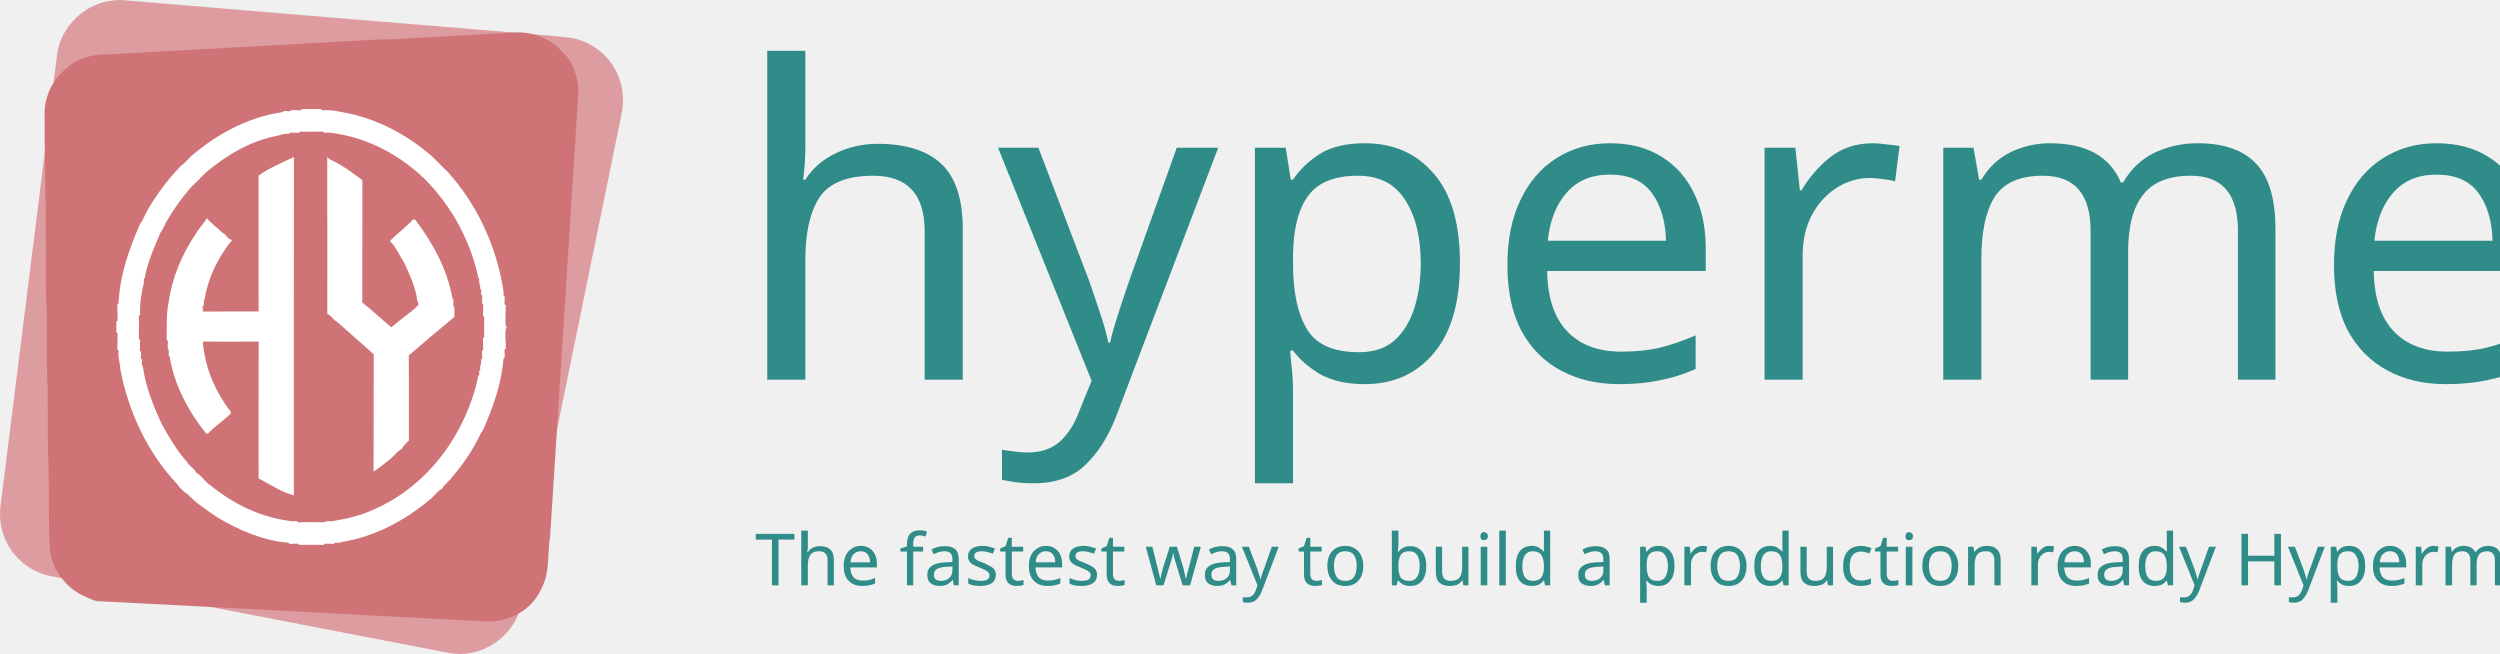
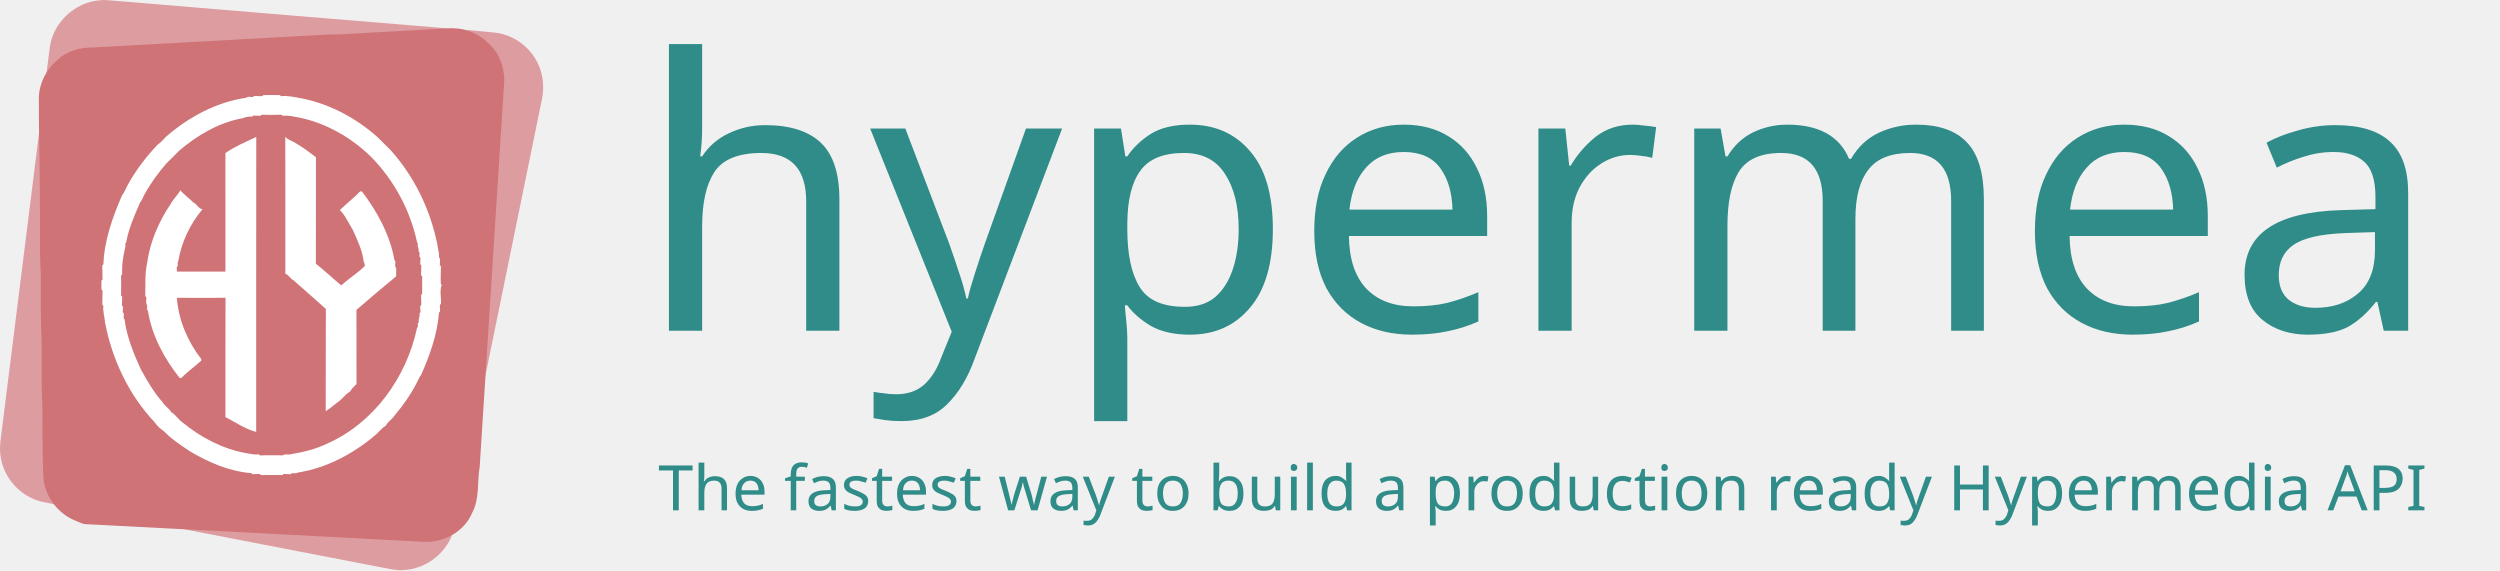
- <svg xmlns="http://www.w3.org/2000/svg" width="130.55mm" height="34.149mm" viewBox="0 0 130.55 34.149" version="1.1" id="svg5" xml:space="preserve">
+ <svg xmlns="http://www.w3.org/2000/svg" width="149.738mm" height="34.149mm" viewBox="0 0 149.738 34.149" version="1.1" id="svg5" xml:space="preserve">
  <defs id="defs2">
    <rect x="185.749" y="246.069" width="384.902" height="116.811" id="rect1093" />
  </defs>
  <g id="layer1" transform="translate(-11.22464,-17.83493)">
    <text xml:space="preserve" transform="matrix(1.872234,0,0,1.872234,-298.4002,-443.6501)" id="text1091" style="font-style:normal;font-variant:normal;font-weight:normal;font-stretch:normal;font-size:12.059px;font-family:Italiana;-inkscape-font-specification:'Italiana, Normal';font-variant-ligatures:normal;font-variant-caps:normal;font-variant-numeric:normal;font-variant-east-asian:normal;white-space:pre;shape-inside:url(#rect1093);display:inline;fill:#308c88;fill-opacity:1;stroke:#808080;stroke-width:0;stroke-dasharray:none">
-       <tspan x="185.748" y="257.078" id="tspan3088">hypermea</tspan>
+       <tspan x="185.748" y="257.072" id="tspan863">hypermea</tspan>
    </text>
    <text xml:space="preserve" style="font-style:normal;font-variant:normal;font-weight:normal;font-stretch:normal;font-size:3.764px;font-family:Calibri;-inkscape-font-specification:'Calibri, Normal';font-variant-ligatures:normal;font-variant-caps:normal;font-variant-numeric:normal;font-variant-east-asian:normal;fill:#308c88;fill-opacity:1;stroke:#808080;stroke-width:0" x="50.661" y="48.401" id="text419">
      <tspan id="tspan417" style="font-style:normal;font-variant:normal;font-weight:normal;font-stretch:normal;font-size:3.764px;font-family:Calibri;-inkscape-font-specification:'Calibri, Normal';font-variant-ligatures:normal;font-variant-caps:normal;font-variant-numeric:normal;font-variant-east-asian:normal;fill:#308c88;fill-opacity:1;stroke-width:0" x="50.661" y="48.401">The fastest way to build a production ready Hypermedia API</tspan>
    </text>
    <g id="layer1-2" transform="matrix(0.4953244,0,0,0.4953244,-10.3006,-2.622804)">
      <g id="g145" transform="matrix(0.101973,0,0,0.101973,42.90972,40.99535)">
        <g id="#ffffffff" />
        <g id="#dd9da0ff">
          <path fill="#dd9da0" opacity="1" d="m 123.36,3.37 c 3.22,-0.4 6.48,-0.5 9.72,-0.16 128.65,10.87 257.33,21.35 386,32.02 24.65,2.2 49.35,3.94 73.96,6.51 19.12,2.46 36.81,13.95 46.82,30.43 8.86,14.1 11.59,31.65 8.26,47.89 -28.3,138.38 -56.6,276.75 -84.89,415.13 -6.01,31.63 -12.88,63.09 -19.44,94.61 -6.42,27.51 -32.62,48.42 -60.77,49.23 -8.96,0.48 -17.7,-1.84 -26.44,-3.46 -128,-24.71 -256,-49.4 -384,-74.13 C 62.44,599.34 51.86,598.32 42.53,593.5 22.84,584.29 8.53,564.64 5.93,543.04 4.29,532.35 6.63,521.66 7.79,511.06 26.84,360.45 45.36,209.77 64.38,59.16 68.34,29.95 93.94,5.66 123.36,3.37 Z" id="path133" />
        </g>
      </g>
      <g id="g181" transform="matrix(0.101973,0,0,0.101973,47.86928,44.47616)">
        <g id="#ffffffff-0" />
        <g id="#cf7377ff">
          <path fill="#cf7377" opacity="1" d="m 473.27,3.27 c 5.91,-0.34 11.84,-0.52 17.75,-0.85 17.74,-0.67 35.48,7 47.29,20.23 11.09,10.2 15.79,25.63 16.48,40.32 -9.76,153.21 -19.47,306.45 -29.26,459.67 -3.12,18.21 0.18,37.96 -9.11,54.73 -9.26,22.27 -34.19,35.36 -57.73,33.98 C 324.67,604.44 190.66,597.08 56.65,590.33 52.61,589.36 48.96,587.27 45.08,585.83 25.84,577.71 11.48,559.24 8.52,538.55 6.09,503.11 8.12,467.47 6.23,432 6.28,412 5.96,392 6.05,372 4.62,345.71 5.29,319.33 5.05,293 3.32,264.71 4.63,236.33 4.01,208 4.11,166.68 2.58,125.37 2.82,84.04 3.44,66.83 12.1,50.25 25.48,39.49 36.66,28.68 52.85,25.03 67.98,25.1 149.8,20.51 231.64,16.09 313.47,11.58 328.65,10.84 343.81,9.44 359.03,9.63 397.11,7.42 435.2,5.49 473.27,3.27 Z" id="path169" />
        </g>
      </g>
      <g id="#ffffffff-8" transform="matrix(0.101973,0,0,0.101973,55.34565,52.42184)" />
      <g id="#000000ff" transform="matrix(0.101973,0,0,0.101973,55.34565,52.42184)" style="fill:#ffffff">
        <path fill="#000000" opacity="1" d="m 194.3,5.03 c 0.38,-0.33 1.14,-1 1.51,-1.34 6.46,0.09 12.92,0.1 19.38,0 0.37,0.33 1.12,1 1.49,1.34 7.05,-0.85 13.74,0.64 20.5,1.84 35.22,6.05 68.17,23.56 94.62,47.34 4.92,5.07 9.93,10.05 14.98,14.99 28.06,31.23 47.02,70.59 55.24,111.66 0.53,5.21 2.55,10.15 1.96,15.44 0.33,0.39 0.98,1.15 1.31,1.53 -0.11,2.5 -0.2,5 -0.32,7.49 0.34,0.38 1,1.13 1.33,1.51 -0.08,6.86 -0.51,13.74 -0.18,20.59 0.29,0.35 0.86,1.04 1.15,1.38 -2.92,6.84 -0.39,15.01 -0.98,22.37 -0.33,0.38 -0.99,1.15 -1.32,1.53 0.12,2.49 0.21,4.98 0.32,7.47 -0.33,0.39 -0.98,1.15 -1.31,1.54 -1.98,25.38 -10.79,50.42 -21.2,73.81 -1.1,1.38 -2.07,2.86 -2.8,4.47 -7.45,16.01 -17.67,30.61 -28.98,44.06 -2.89,4.36 -7.8,7.01 -10.15,11.8 -5.29,2.8 -8.47,8.14 -13.14,11.7 -25.93,21.82 -57.28,38.38 -90.96,43.74 -2.16,1.29 -4.69,0.82 -7.06,0.7 -0.38,0.32 -1.14,0.97 -1.52,1.29 -2.83,-0.12 -5.65,-0.19 -8.48,-0.31 -0.37,0.34 -1.13,1 -1.5,1.33 -8.46,-0.19 -16.92,-0.18 -25.38,0 -0.38,-0.33 -1.14,-1 -1.52,-1.33 -2.82,0.12 -5.64,0.19 -8.46,0.3 -0.38,-0.31 -1.14,-0.95 -1.53,-1.27 -25.89,-2.03 -50.81,-12.87 -73.12,-26.15 -10.63,-7.2 -21.54,-14.28 -30.43,-23.59 -4.39,-2.83 -8.28,-6.55 -11.2,-10.88 C 35.9,358.95 16.21,316.65 7.9,273.12 7.63,266.55 5.13,260.4 6.03,253.71 c -0.33,-0.38 -1,-1.15 -1.33,-1.53 0.12,-5.5 0.25,-11.01 0.34,-16.51 -0.34,-0.37 -1.02,-1.11 -1.36,-1.48 0.06,-3.46 0.05,-6.92 0,-10.38 0.34,-0.37 1.02,-1.12 1.36,-1.5 -0.1,-5.5 -0.22,-10.99 -0.34,-16.49 0.33,-0.38 1,-1.14 1.33,-1.51 1.05,-28.06 10.83,-55.91 22.16,-81.82 2.84,-3.52 4.34,-7.87 6.44,-11.84 C 44.29,93 56.6,76.91 70.41,62.41 74.39,59.83 77.3,55.96 80.7,52.69 107.43,29.65 140.21,11.92 175.34,6.88 c 2.11,-2.06 5.27,-0.76 7.88,-0.84 0.4,-0.33 1.21,-0.98 1.61,-1.31 3.16,0.09 6.32,0.14 9.47,0.3 m -2.12,23.29 c -2.82,-0.08 -5.64,-0.15 -8.45,-0.34 -0.39,0.32 -1.17,0.97 -1.56,1.29 -3.77,-0.32 -7.66,0.49 -11.04,1.87 -28.09,4.99 -53.83,20.2 -75.39,38.6 -4.91,5.09 -9.9,10.1 -15,15 -9.72,11.16 -18.44,23.32 -25.76,36.24 -1.83,3.52 -3.13,7.37 -5.67,10.48 -6.42,15.13 -13.36,30.41 -16.24,46.73 -0.27,0.4 -0.82,1.21 -1.09,1.61 0.06,0.83 0.17,2.5 0.22,3.33 -2.67,10.54 -4.47,21.77 -3.88,33.05 -0.34,0.37 -1.01,1.12 -1.34,1.49 0.19,7.86 0.2,15.73 -0.03,23.59 0.34,0.39 1.02,1.17 1.35,1.56 -0.07,3.49 -0.1,6.99 -0.32,10.49 0.34,0.38 1.01,1.14 1.34,1.52 -0.1,2.14 -0.19,4.28 -0.33,6.42 0.33,0.39 0.98,1.19 1.31,1.58 0.07,2.34 -1.09,5.16 0.85,7.04 2.62,20.42 10.57,40.09 19.15,58.82 7.59,13.9 15.66,27.74 26.25,39.6 2.46,4.47 7.52,6.78 9.83,11.33 5.42,3.05 8.51,8.96 13.66,12.39 21.89,17.93 47.87,31.52 75.89,36.4 4.75,0.65 9.31,2.11 14.25,1.25 0.37,0.34 1.12,1.02 1.5,1.36 9.04,-0.42 18.1,-0.2 27.15,-0.12 3.05,-2.32 7,-0.07 10.23,-1.51 14.28,-2.26 28.85,-5.93 42.11,-12.31 55.52,-24.45 94.29,-78.7 106.77,-137.27 0.27,-0.4 0.81,-1.2 1.08,-1.6 -0.06,-0.84 -0.18,-2.54 -0.24,-3.38 0.31,-0.39 0.92,-1.18 1.22,-1.57 -1.01,-3.67 1.82,-6.75 0.77,-10.43 0.31,-0.39 0.94,-1.17 1.25,-1.56 -0.13,-2.48 -0.21,-4.96 -0.32,-7.44 0.33,-0.38 0.99,-1.14 1.32,-1.51 -0.19,-3.83 -0.21,-7.66 -0.32,-11.49 0.34,-0.37 1,-1.13 1.33,-1.51 -0.09,-6.87 -0.1,-13.74 0.01,-20.6 -0.33,-0.39 -1,-1.16 -1.33,-1.54 0.1,-3.83 0.12,-7.65 0.31,-11.47 -0.33,-0.39 -0.98,-1.16 -1.31,-1.54 0.1,-2.47 0.19,-4.95 0.32,-7.42 -0.32,-0.39 -0.96,-1.19 -1.28,-1.58 0.08,-1.49 0.18,-2.97 0.27,-4.46 -0.31,-0.39 -0.93,-1.17 -1.23,-1.56 0.7,-3.28 -1.79,-6.07 -0.8,-9.39 -0.26,-0.39 -0.77,-1.18 -1.03,-1.58 -8.14,-38.23 -27.65,-74.24 -55.22,-101.92 -23.21,-22.47 -52.67,-39.32 -84.48,-45.88 -6.54,-0.97 -12.72,-3.03 -19.44,-2.05 -0.38,-0.33 -1.12,-1.01 -1.5,-1.34 -7.87,0.27 -15.76,0.27 -23.63,0 -0.38,0.33 -1.13,1 -1.51,1.33 z" id="path148" style="fill:#ffffff" />
        <path fill="#000000" opacity="1" d="m 150.72,72.51 c 11.14,-8.05 24.39,-13.3 36.58,-19.25 -0.23,116.61 -0.02,233.23 -0.1,349.84 -13,-3.29 -24.53,-11.43 -36.44,-17.59 0.06,-47.14 -0.13,-94.29 0.09,-141.43 -19.24,0.15 -38.49,0.15 -57.73,0 1.92,26.09 12.69,51.81 28.93,72.57 -0.01,0.48 -0.01,1.45 -0.01,1.93 -7.61,7.09 -16.28,12.95 -23.47,20.52 -0.53,0 -1.61,0 -2.14,0 -18.29,-23 -32.96,-50.14 -37.56,-79.44 -2,-1.85 -0.5,-4.66 -1.11,-6.95 -1.74,-2.71 -0.71,-6.04 -0.72,-9.03 -0.34,-0.38 -1.02,-1.12 -1.35,-1.5 0.35,-13.24 -0.62,-26.59 2.17,-39.3 3.44,-24.93 13.72,-49.14 27.94,-70.08 3.2,-5.87 8.3,-10.44 11.48,-16.26 4.53,5.61 10.59,9.46 15.53,14.61 4.27,1.74 6,7.44 10.7,7.9 -14.51,17.41 -24.82,38.6 -28.55,60.99 -1.17,1.86 -0.84,4.06 -0.69,6.13 -0.33,0.39 -0.98,1.16 -1.31,1.55 0.11,1.76 0.19,3.52 0.27,5.28 19.17,-0.01 38.35,0.02 57.53,-0.01 -0.03,-46.83 0.04,-93.65 -0.04,-140.48 z" id="path150" style="fill:#ffffff" />
        <path fill="#000000" opacity="1" d="m 221.73,53.11 c 2.96,3.84 8.01,4.68 11.86,7.3 8.61,4.96 16.59,10.91 24.47,16.93 -0.12,42.1 0.07,84.2 -0.09,126.3 10.32,8.23 19.89,17.26 30.04,25.7 8.96,-8.01 19.29,-14.44 27.91,-22.83 0.04,-1.56 0.21,-3.22 -1.07,-4.38 -1.46,-13.65 -7.62,-26.37 -13.15,-38.83 -5.06,-7.73 -8.54,-16.71 -15.25,-23.23 7.73,-7.69 16.53,-14.17 24,-22.19 0.53,0.01 1.59,0.04 2.13,0.05 18.17,23.91 33.37,51.59 38.56,81.42 2.7,2.61 -0.74,6.97 2.08,9.55 0.05,3.24 -0.1,6.49 -0.04,9.74 -15.91,13.02 -31.54,26.32 -47.08,39.77 0.13,29.35 0.04,58.71 0.05,88.06 -3.03,2.59 -5.67,5.53 -7.77,8.91 -5.73,3.11 -9.05,9.08 -14.54,12.49 -4.51,3.87 -9.34,7.35 -14.2,10.75 0.26,-40.42 -0.09,-80.84 0.18,-121.25 -12.54,-11.54 -25.57,-22.48 -38.2,-33.91 -3.9,-1.87 -5.65,-6.55 -9.83,-7.89 -0.03,-54.15 0.09,-108.31 -0.06,-162.46 z" id="path152" style="fill:#ffffff" />
      </g>
    </g>
  </g>
</svg>
